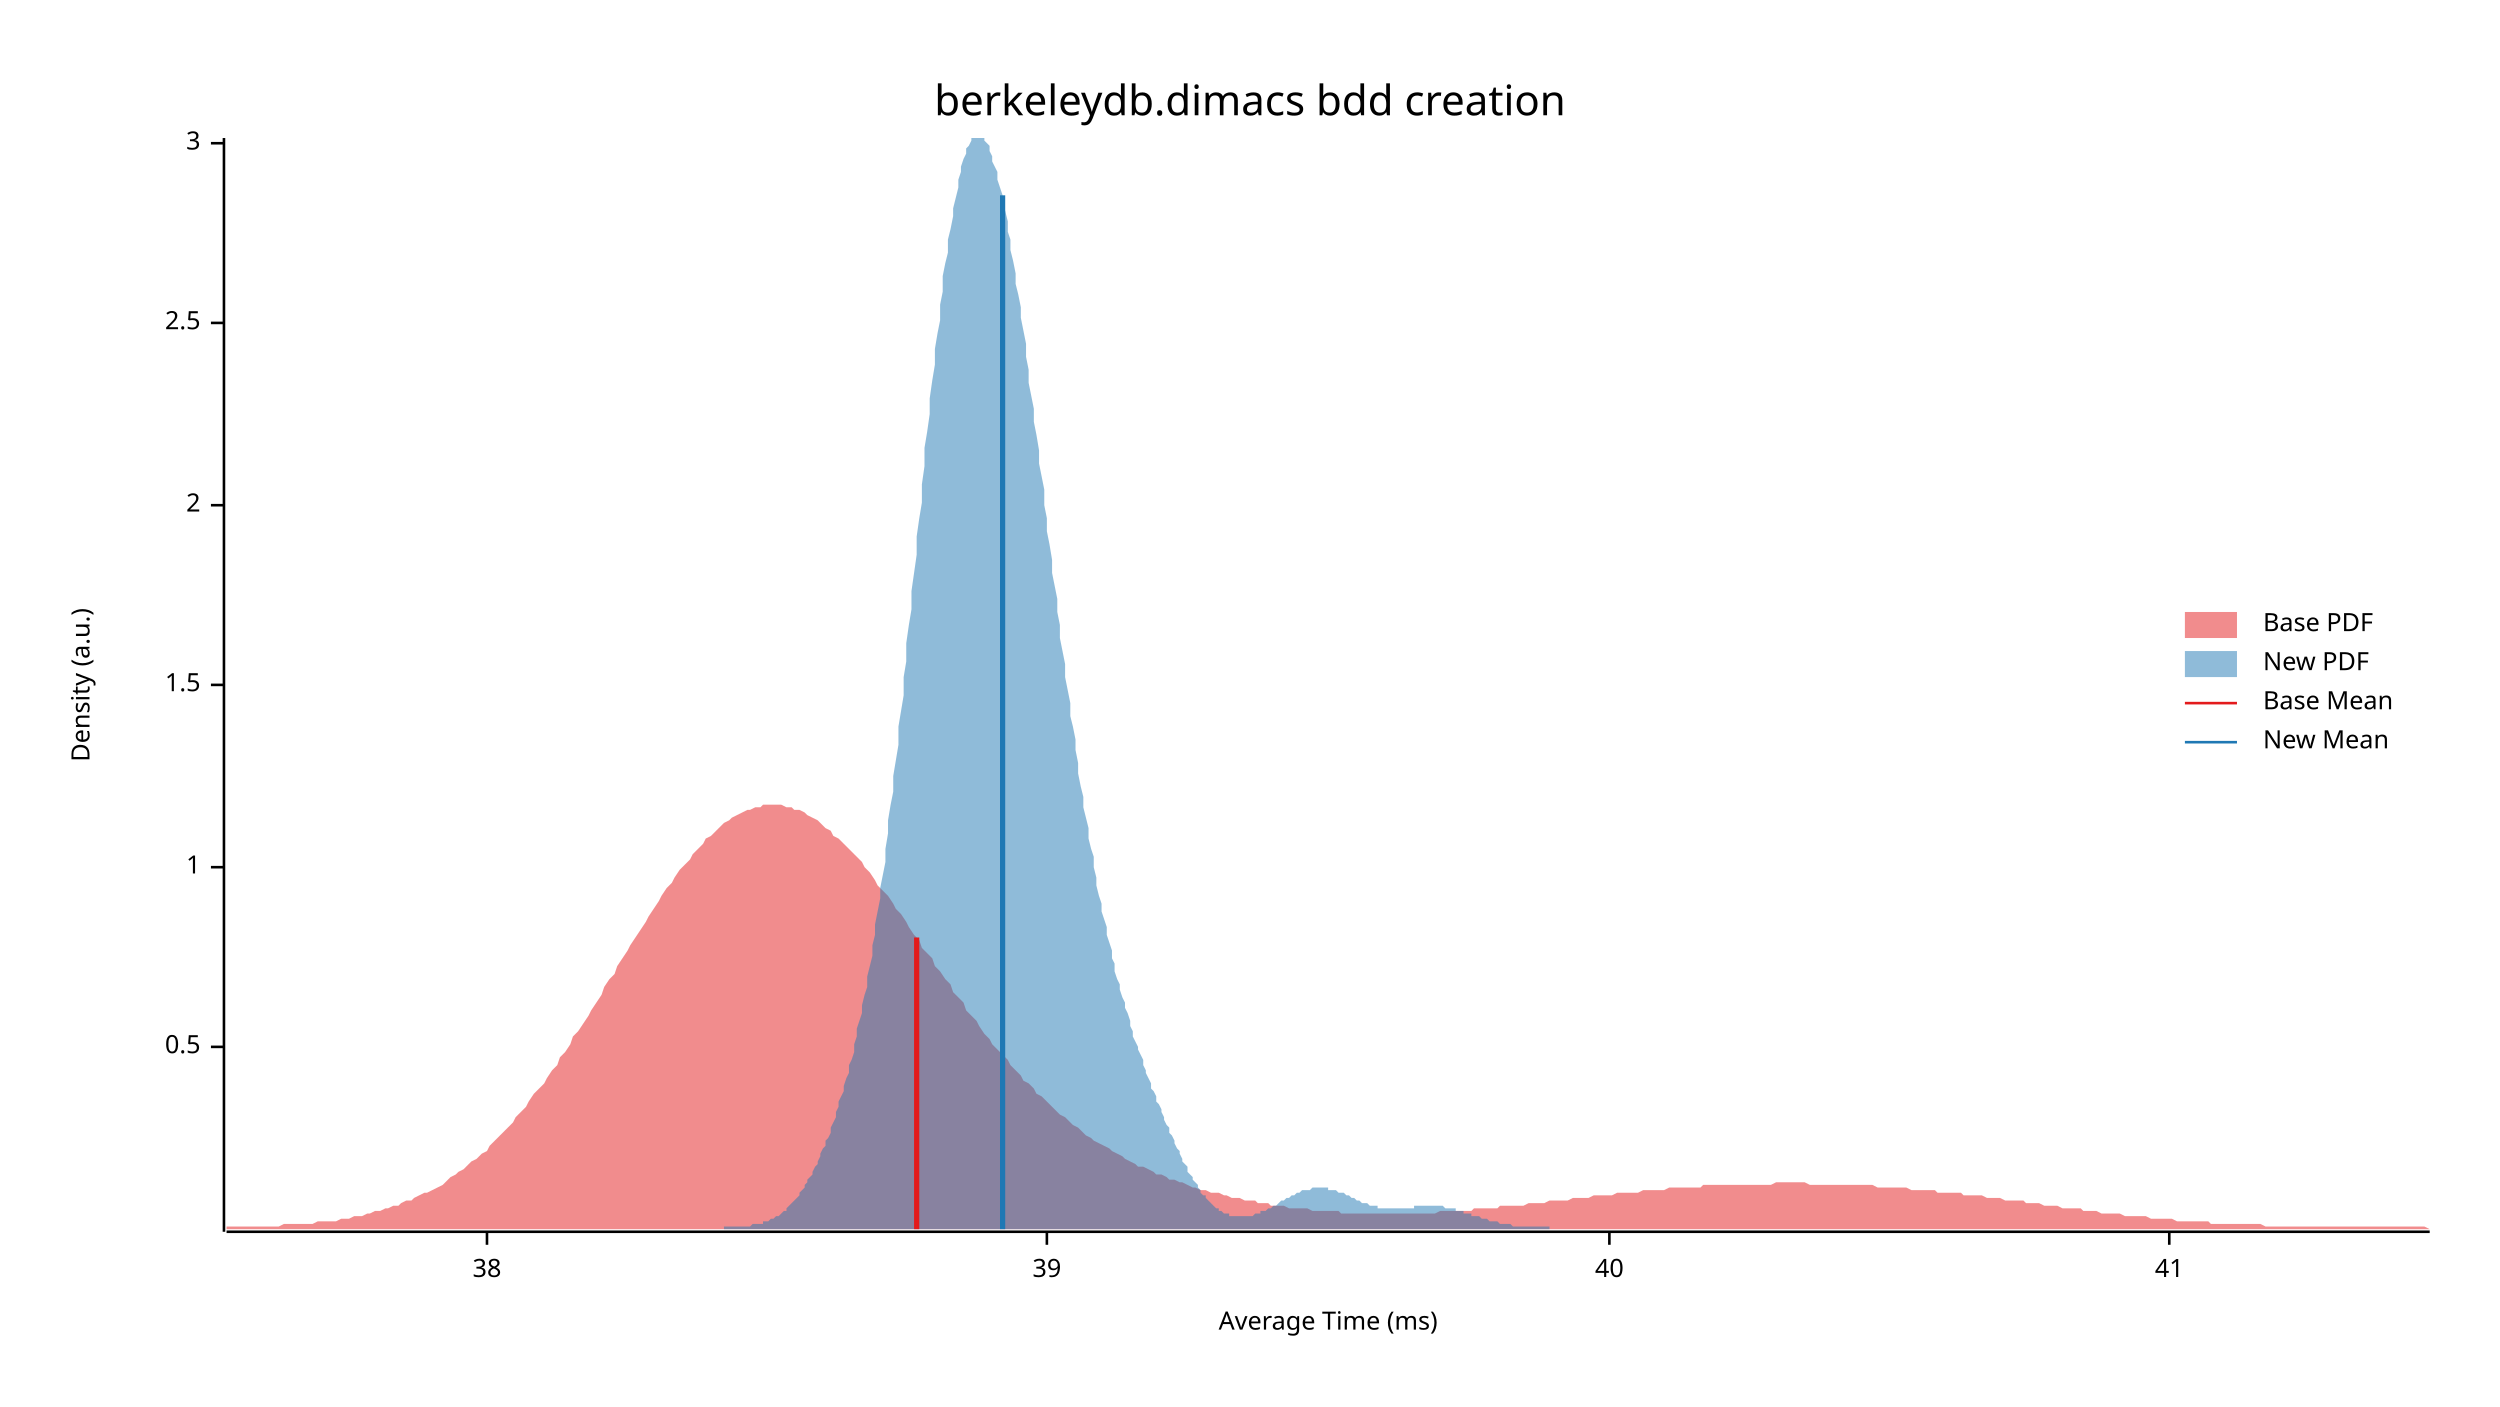
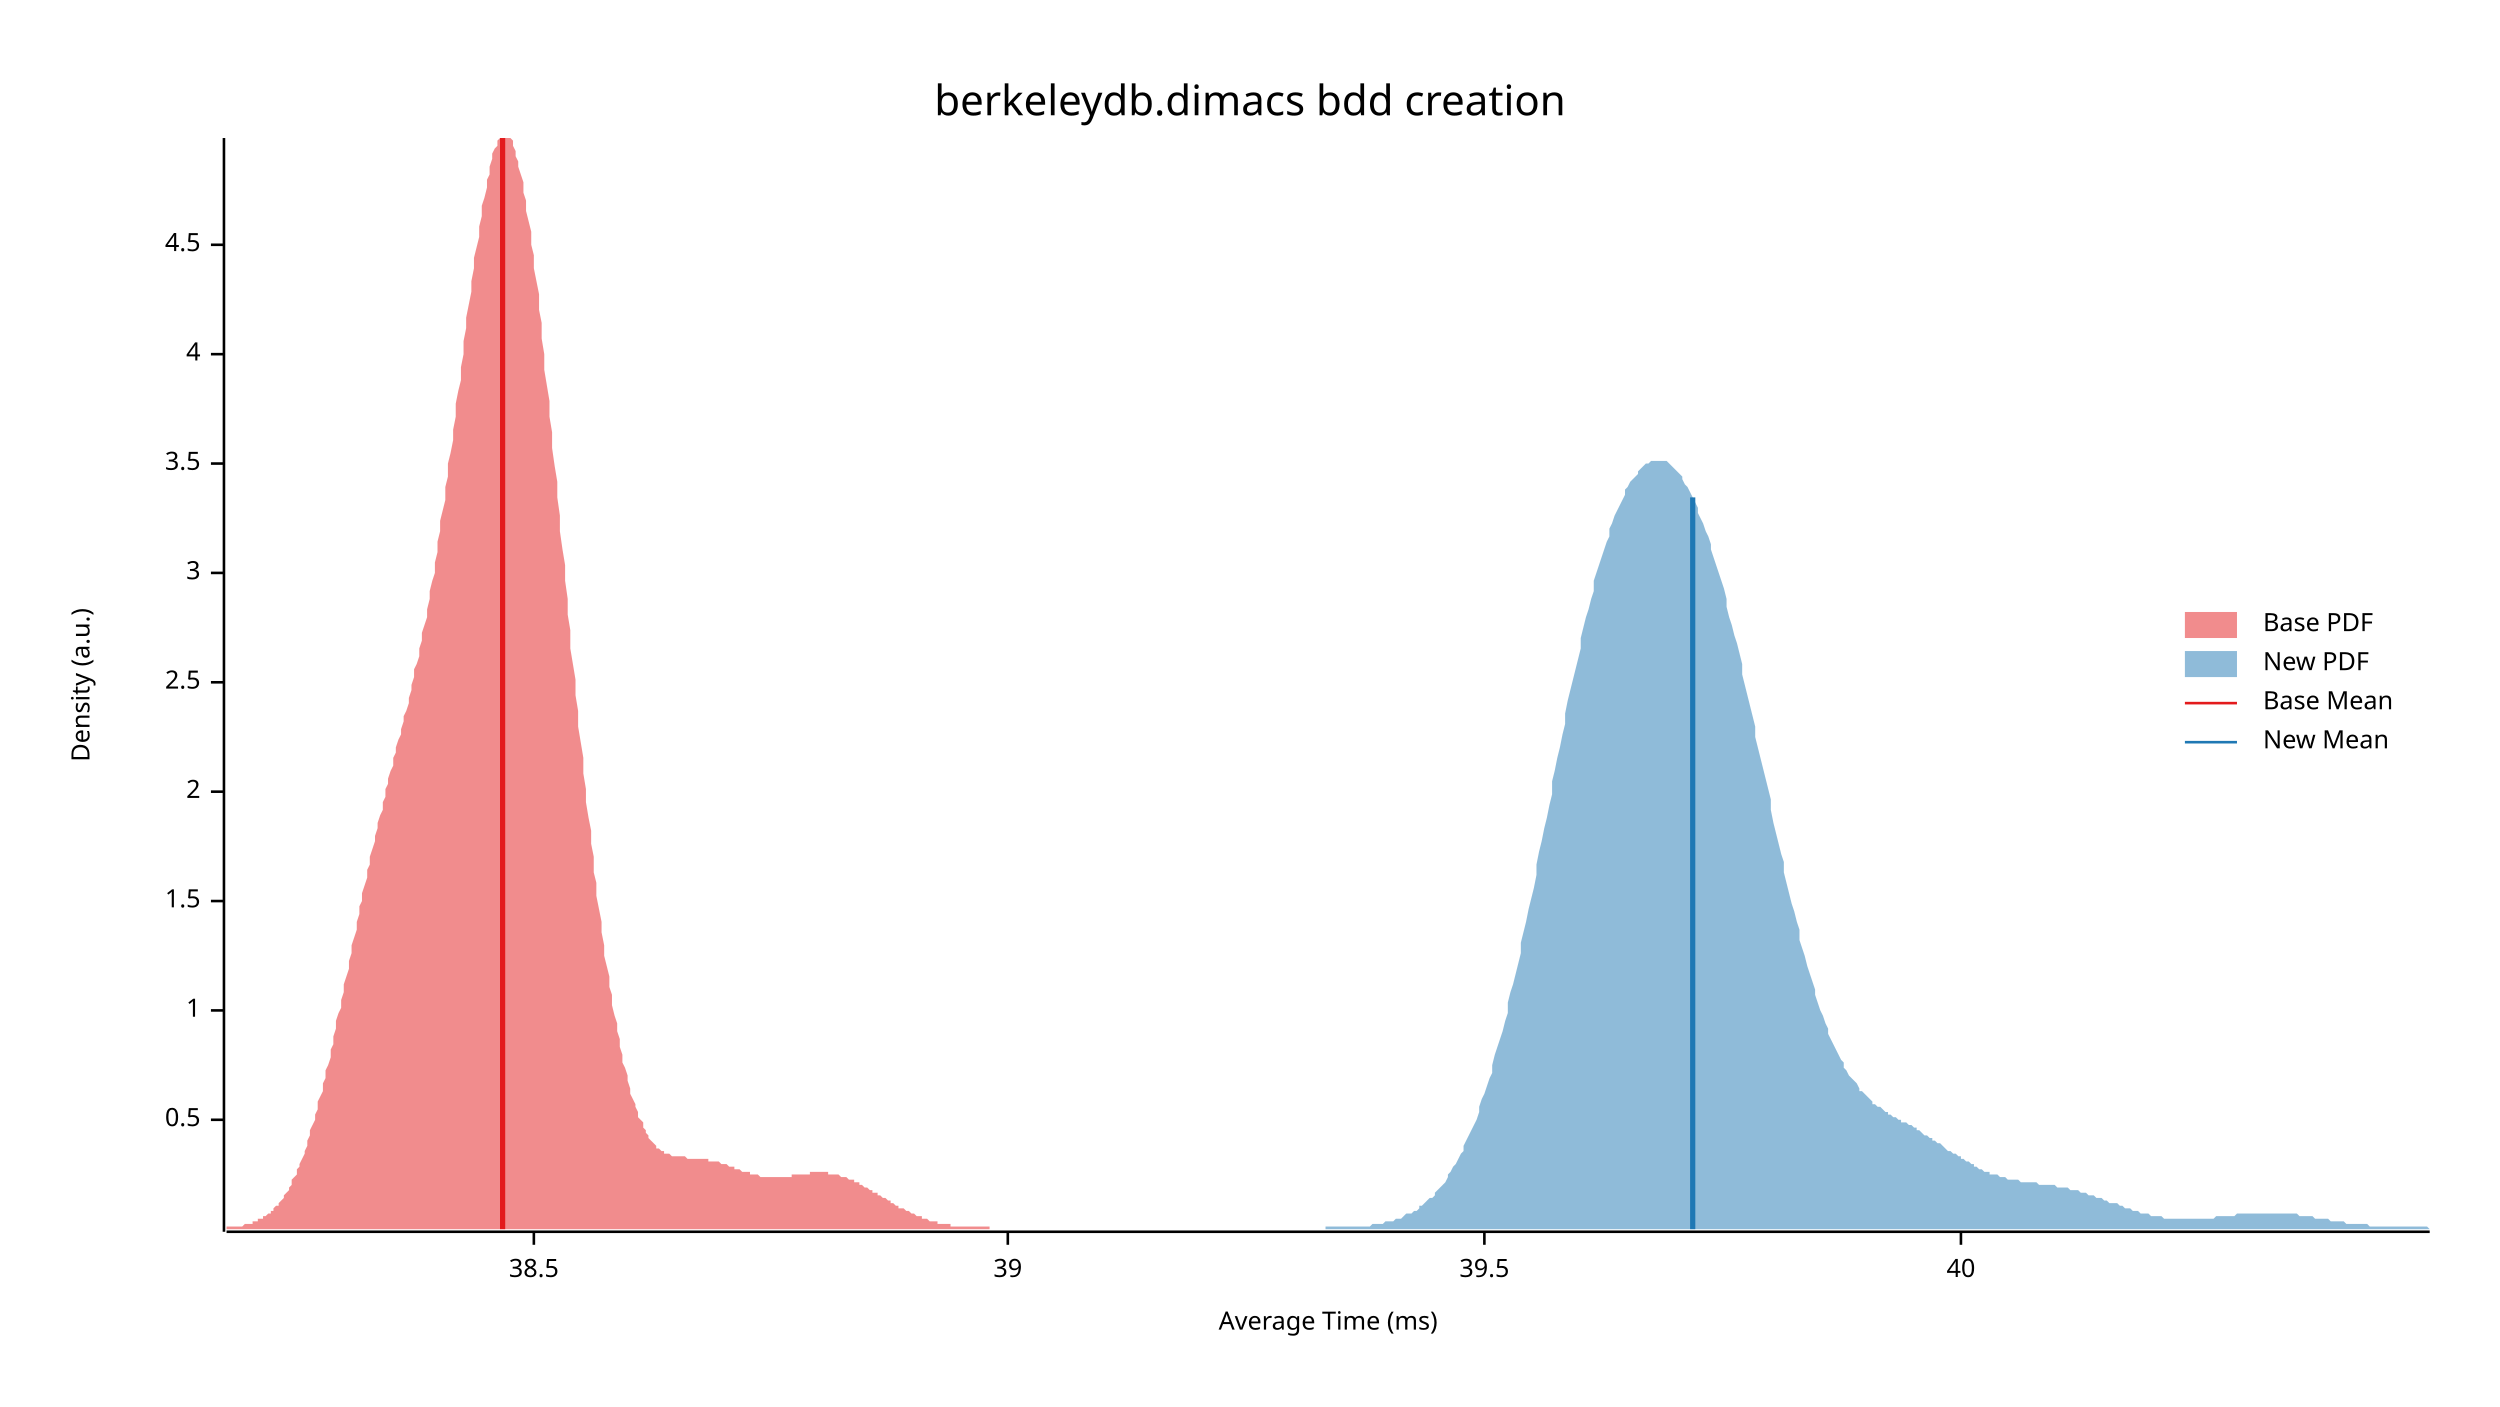
<svg xmlns="http://www.w3.org/2000/svg" width="960" height="540" viewBox="0 0 960 540">
  <text x="480" y="32" dy="0.76em" text-anchor="middle" font-family="sans-serif" font-size="16.129" opacity="1" fill="#000000">
berkeleydb.dimacs bdd creation
</text>
  <text x="27" y="263" dy="0.76em" text-anchor="middle" font-family="sans-serif" font-size="9.677" opacity="1" fill="#000000" transform="rotate(270, 27, 263)">
Density (a.u.)
</text>
  <text x="510" y="513" dy="-0.5ex" text-anchor="middle" font-family="sans-serif" font-size="9.677" opacity="1" fill="#000000">
Average Time (ms)
</text>
  <polyline fill="none" opacity="1" stroke="#000000" stroke-width="1" points="86,53 86,473 " />
-   <text x="77" y="402" dy="0.5ex" text-anchor="end" font-family="sans-serif" font-size="9.677" opacity="1" fill="#000000">
+   <text x="77" y="430" dy="0.5ex" text-anchor="end" font-family="sans-serif" font-size="9.677" opacity="1" fill="#000000">
0.5
</text>
-   <polyline fill="none" opacity="1" stroke="#000000" stroke-width="1" points="81,402 86,402 " />
-   <text x="77" y="333" dy="0.5ex" text-anchor="end" font-family="sans-serif" font-size="9.677" opacity="1" fill="#000000">
+   <polyline fill="none" opacity="1" stroke="#000000" stroke-width="1" points="81,430 86,430 " />
+   <text x="77" y="388" dy="0.5ex" text-anchor="end" font-family="sans-serif" font-size="9.677" opacity="1" fill="#000000">
1
</text>
-   <polyline fill="none" opacity="1" stroke="#000000" stroke-width="1" points="81,333 86,333 " />
-   <text x="77" y="263" dy="0.5ex" text-anchor="end" font-family="sans-serif" font-size="9.677" opacity="1" fill="#000000">
+   <polyline fill="none" opacity="1" stroke="#000000" stroke-width="1" points="81,388 86,388 " />
+   <text x="77" y="346" dy="0.5ex" text-anchor="end" font-family="sans-serif" font-size="9.677" opacity="1" fill="#000000">
1.5
</text>
-   <polyline fill="none" opacity="1" stroke="#000000" stroke-width="1" points="81,263 86,263 " />
-   <text x="77" y="194" dy="0.5ex" text-anchor="end" font-family="sans-serif" font-size="9.677" opacity="1" fill="#000000">
+   <polyline fill="none" opacity="1" stroke="#000000" stroke-width="1" points="81,346 86,346 " />
+   <text x="77" y="304" dy="0.5ex" text-anchor="end" font-family="sans-serif" font-size="9.677" opacity="1" fill="#000000">
2
</text>
-   <polyline fill="none" opacity="1" stroke="#000000" stroke-width="1" points="81,194 86,194 " />
-   <text x="77" y="124" dy="0.5ex" text-anchor="end" font-family="sans-serif" font-size="9.677" opacity="1" fill="#000000">
+   <polyline fill="none" opacity="1" stroke="#000000" stroke-width="1" points="81,304 86,304 " />
+   <text x="77" y="262" dy="0.5ex" text-anchor="end" font-family="sans-serif" font-size="9.677" opacity="1" fill="#000000">
2.5
</text>
-   <polyline fill="none" opacity="1" stroke="#000000" stroke-width="1" points="81,124 86,124 " />
-   <text x="77" y="55" dy="0.5ex" text-anchor="end" font-family="sans-serif" font-size="9.677" opacity="1" fill="#000000">
+   <polyline fill="none" opacity="1" stroke="#000000" stroke-width="1" points="81,262 86,262 " />
+   <text x="77" y="220" dy="0.5ex" text-anchor="end" font-family="sans-serif" font-size="9.677" opacity="1" fill="#000000">
3
</text>
-   <polyline fill="none" opacity="1" stroke="#000000" stroke-width="1" points="81,55 86,55 " />
+   <polyline fill="none" opacity="1" stroke="#000000" stroke-width="1" points="81,220 86,220 " />
+   <text x="77" y="178" dy="0.5ex" text-anchor="end" font-family="sans-serif" font-size="9.677" opacity="1" fill="#000000">
+ 3.5
+ </text>
+   <polyline fill="none" opacity="1" stroke="#000000" stroke-width="1" points="81,178 86,178 " />
+   <text x="77" y="136" dy="0.5ex" text-anchor="end" font-family="sans-serif" font-size="9.677" opacity="1" fill="#000000">
+ 4
+ </text>
+   <polyline fill="none" opacity="1" stroke="#000000" stroke-width="1" points="81,136 86,136 " />
+   <text x="77" y="94" dy="0.5ex" text-anchor="end" font-family="sans-serif" font-size="9.677" opacity="1" fill="#000000">
+ 4.5
+ </text>
+   <polyline fill="none" opacity="1" stroke="#000000" stroke-width="1" points="81,94 86,94 " />
  <polyline fill="none" opacity="1" stroke="#000000" stroke-width="1" points="87,473 933,473 " />
-   <text x="187" y="483" dy="0.76em" text-anchor="middle" font-family="sans-serif" font-size="9.677" opacity="1" fill="#000000">
- 38
+   <text x="205" y="483" dy="0.76em" text-anchor="middle" font-family="sans-serif" font-size="9.677" opacity="1" fill="#000000">
+ 38.5
</text>
-   <polyline fill="none" opacity="1" stroke="#000000" stroke-width="1" points="187,473 187,478 " />
-   <text x="402" y="483" dy="0.76em" text-anchor="middle" font-family="sans-serif" font-size="9.677" opacity="1" fill="#000000">
+   <polyline fill="none" opacity="1" stroke="#000000" stroke-width="1" points="205,473 205,478 " />
+   <text x="387" y="483" dy="0.76em" text-anchor="middle" font-family="sans-serif" font-size="9.677" opacity="1" fill="#000000">
39
</text>
-   <polyline fill="none" opacity="1" stroke="#000000" stroke-width="1" points="402,473 402,478 " />
-   <text x="618" y="483" dy="0.76em" text-anchor="middle" font-family="sans-serif" font-size="9.677" opacity="1" fill="#000000">
+   <polyline fill="none" opacity="1" stroke="#000000" stroke-width="1" points="387,473 387,478 " />
+   <text x="570" y="483" dy="0.76em" text-anchor="middle" font-family="sans-serif" font-size="9.677" opacity="1" fill="#000000">
+ 39.5
+ </text>
+   <polyline fill="none" opacity="1" stroke="#000000" stroke-width="1" points="570,473 570,478 " />
+   <text x="753" y="483" dy="0.76em" text-anchor="middle" font-family="sans-serif" font-size="9.677" opacity="1" fill="#000000">
40
</text>
-   <polyline fill="none" opacity="1" stroke="#000000" stroke-width="1" points="618,473 618,478 " />
-   <text x="833" y="483" dy="0.76em" text-anchor="middle" font-family="sans-serif" font-size="9.677" opacity="1" fill="#000000">
- 41
- </text>
-   <polyline fill="none" opacity="1" stroke="#000000" stroke-width="1" points="833,473 833,478 " />
-   <polygon opacity="0.5" fill="#E31A1C" points="87,471 88,471 90,471 92,471 93,471 95,471 97,471 98,471 100,471 102,471 103,471 105,471 107,471 109,470 110,470 112,470 114,470 115,470 117,470 119,470 120,470 122,469 124,469 125,469 127,469 129,469 131,468 132,468 134,468 136,467 137,467 139,467 141,466 142,466 144,465 146,465 148,464 149,464 151,463 153,463 154,462 156,461 158,461 159,460 161,459 163,458 164,458 166,457 168,456 170,455 171,454 173,452 175,451 176,450 178,449 180,447 181,446 183,445 185,443 187,442 188,440 190,438 192,436 193,435 195,433 197,431 198,429 200,427 202,425 203,423 205,420 207,418 209,416 210,414 212,411 214,409 215,406 217,404 219,401 220,398 222,396 224,393 226,390 227,388 229,385 231,382 232,379 234,376 236,374 237,371 239,368 241,365 242,363 244,360 246,357 248,354 249,352 251,349 253,346 254,344 256,341 258,339 259,337 261,334 263,332 265,330 266,328 268,326 270,324 271,322 273,321 275,319 276,318 278,316 280,315 281,314 283,313 285,312 287,311 288,311 290,310 292,310 293,309 295,309 297,309 298,309 300,309 302,310 304,310 305,311 307,311 309,312 310,313 312,314 314,315 315,316 317,318 319,319 320,321 322,322 324,324 326,326 327,327 329,329 331,331 332,333 334,335 336,338 337,340 339,342 341,344 343,347 344,349 346,351 348,354 349,356 351,359 353,361 354,364 356,366 358,368 359,371 361,373 363,376 365,378 366,381 368,383 370,385 371,388 373,390 375,392 376,394 378,397 380,399 381,401 383,403 385,405 387,407 388,409 390,411 392,413 393,415 395,416 397,418 398,420 400,421 402,423 404,425 405,426 407,428 409,429 410,430 412,432 414,433 415,434 417,436 419,437 420,438 422,439 424,440 426,441 427,442 429,443 431,444 432,445 434,446 436,447 437,448 439,448 441,449 443,450 444,451 446,451 448,452 449,453 451,453 453,454 454,454 456,455 458,456 459,456 461,457 463,457 465,458 466,458 468,458 470,459 471,459 473,460 475,460 476,460 478,461 480,461 482,461 483,462 485,462 487,462 488,463 490,463 492,463 493,463 495,464 497,464 498,464 500,464 502,464 504,465 505,465 507,465 509,465 510,465 512,465 514,465 515,466 517,466 519,466 521,466 522,466 524,466 526,466 527,466 529,466 531,466 532,466 534,466 536,466 537,466 539,466 541,466 543,466 544,466 546,466 548,466 549,466 551,466 553,465 554,465 556,465 558,465 560,465 561,465 563,465 565,465 566,464 568,464 570,464 571,464 573,464 575,464 576,463 578,463 580,463 582,463 583,463 585,463 587,462 588,462 590,462 592,462 593,462 595,461 597,461 599,461 600,461 602,461 604,460 605,460 607,460 609,460 610,460 612,459 614,459 615,459 617,459 619,459 621,458 622,458 624,458 626,458 627,458 629,458 631,457 632,457 634,457 636,457 638,457 639,457 641,456 643,456 644,456 646,456 648,456 649,456 651,456 653,456 654,455 656,455 658,455 660,455 661,455 663,455 665,455 666,455 668,455 670,455 671,455 673,455 675,455 676,455 678,455 680,455 682,454 683,454 685,454 687,454 688,454 690,454 692,454 693,454 695,455 697,455 699,455 700,455 702,455 704,455 705,455 707,455 709,455 710,455 712,455 714,455 715,455 717,455 719,455 721,456 722,456 724,456 726,456 727,456 729,456 731,456 732,456 734,457 736,457 738,457 739,457 741,457 743,457 744,458 746,458 748,458 749,458 751,458 753,458 754,459 756,459 758,459 760,459 761,459 763,460 765,460 766,460 768,460 770,461 771,461 773,461 775,461 777,461 778,462 780,462 782,462 783,462 785,463 787,463 788,463 790,463 792,464 793,464 795,464 797,464 799,464 800,465 802,465 804,465 805,465 807,466 809,466 810,466 812,466 814,466 816,467 817,467 819,467 821,467 822,467 824,467 826,468 827,468 829,468 831,468 832,468 834,468 836,469 838,469 839,469 841,469 843,469 844,469 846,469 848,469 849,470 851,470 853,470 855,470 856,470 858,470 860,470 861,470 863,470 865,470 866,470 868,470 870,471 871,471 873,471 875,471 877,471 878,471 880,471 882,471 883,471 885,471 887,471 888,471 890,471 892,471 894,471 895,471 897,471 899,471 900,471 902,471 904,471 905,471 907,471 909,471 910,471 912,471 914,471 916,471 917,471 919,471 921,471 922,471 924,471 926,471 927,471 929,471 931,471 933,472 933,472 87,472 " />
-   <polygon opacity="0.5" fill="#1F78B4" points="278,471 279,471 279,471 280,471 281,471 281,471 282,471 282,471 283,471 284,471 284,471 285,471 286,471 286,471 287,471 288,471 288,471 289,470 289,470 290,470 291,470 291,470 292,470 293,470 293,469 294,469 295,469 295,469 296,468 296,468 297,468 298,467 298,467 299,467 300,466 300,466 301,465 302,465 302,464 303,463 303,463 304,462 305,461 305,461 306,460 307,459 307,458 308,457 309,456 309,455 310,454 310,453 311,452 312,451 312,450 313,448 314,447 314,446 315,444 315,443 316,441 317,440 317,438 318,437 319,435 319,433 320,431 321,429 321,427 322,425 322,423 323,421 324,419 324,417 325,414 326,412 326,409 327,407 328,404 328,401 329,398 329,395 330,392 331,389 331,386 332,382 333,379 333,375 334,371 335,367 335,363 336,359 336,355 337,350 338,345 338,341 339,336 340,331 340,326 341,320 341,315 342,309 343,304 343,298 344,292 345,286 345,279 346,273 347,267 347,260 348,254 348,247 349,240 350,234 350,227 351,220 352,213 352,206 353,199 354,193 354,186 355,179 355,172 356,166 357,159 357,153 358,146 359,140 359,134 360,128 361,123 361,117 362,112 362,106 363,101 364,97 364,92 365,88 366,83 366,80 367,76 368,72 368,69 369,66 369,64 370,61 371,59 371,57 372,56 373,54 373,53 374,53 374,53 375,53 376,53 376,53 377,53 378,53 378,54 379,55 380,56 380,58 381,60 381,62 382,64 383,66 383,69 384,72 385,75 385,78 386,81 387,85 387,89 388,92 388,96 389,100 390,105 390,109 391,113 392,118 392,122 393,127 394,132 394,137 395,142 395,147 396,152 397,157 397,162 398,167 399,173 399,178 400,183 401,188 401,194 402,199 402,204 403,209 404,215 404,220 405,225 406,230 406,235 407,240 407,245 408,250 409,255 409,260 410,265 411,270 411,275 412,279 413,284 413,288 414,293 414,297 415,302 416,306 416,310 417,314 418,318 418,322 419,326 420,329 420,333 421,337 421,340 422,344 423,347 423,350 424,353 425,356 425,359 426,362 427,365 427,368 428,370 428,373 429,376 430,378 430,380 431,383 432,385 432,387 433,389 434,392 434,394 435,396 435,398 436,400 437,402 437,403 438,405 439,407 439,409 440,411 440,412 441,414 442,416 442,418 443,419 444,421 444,423 445,424 446,426 446,427 447,429 447,430 448,432 449,433 449,435 450,436 451,438 451,439 452,441 453,442 453,443 454,445 454,446 455,447 456,448 456,450 457,451 458,452 458,453 459,454 460,455 460,456 461,457 461,458 462,459 463,459 463,460 464,461 465,462 465,462 466,463 466,463 467,464 468,464 468,465 469,465 470,466 470,466 471,466 472,466 472,467 473,467 473,467 474,467 475,467 475,467 476,467 477,467 477,467 478,467 479,467 479,467 480,467 480,467 481,467 482,466 482,466 483,466 484,466 484,465 485,465 486,465 486,465 487,464 487,464 488,464 489,463 489,463 490,463 491,462 491,462 492,461 493,461 493,461 494,460 494,460 495,460 496,459 496,459 497,459 498,458 498,458 499,458 499,458 500,457 501,457 501,457 502,457 503,457 503,457 504,456 505,456 505,456 506,456 506,456 507,456 508,456 508,456 509,456 510,456 510,457 511,457 512,457 512,457 513,457 513,457 514,458 515,458 515,458 516,458 517,459 517,459 518,459 519,460 519,460 520,460 520,460 521,461 522,461 522,461 523,462 524,462 524,462 525,462 526,463 526,463 527,463 527,463 528,463 529,463 529,464 530,464 531,464 531,464 532,464 532,464 533,464 534,464 534,464 535,464 536,464 536,464 537,464 538,464 538,464 539,464 539,464 540,464 541,464 541,464 542,464 543,464 543,463 544,463 545,463 545,463 546,463 546,463 547,463 548,463 548,463 549,463 550,463 550,463 551,463 552,463 552,463 553,463 553,463 554,463 555,464 555,464 556,464 557,464 557,464 558,464 559,464 559,465 560,465 560,465 561,465 562,465 562,466 563,466 564,466 564,466 565,466 565,467 566,467 567,467 567,467 568,467 569,468 569,468 570,468 571,468 571,468 572,469 572,469 573,469 574,469 574,469 575,469 576,470 576,470 577,470 578,470 578,470 579,470 579,470 580,470 581,471 581,471 582,471 583,471 583,471 584,471 585,471 585,471 586,471 586,471 587,471 588,471 588,471 589,471 590,471 590,471 591,471 592,471 592,471 593,471 593,471 594,471 595,471 595,472 278,472 " />
-   <polyline fill="none" opacity="1" stroke="#E31A1C" stroke-width="2" points="352,472 352,360 " />
-   <polyline fill="none" opacity="1" stroke="#1F78B4" stroke-width="2" points="385,472 385,75 " />
+   <polyline fill="none" opacity="1" stroke="#000000" stroke-width="1" points="753,473 753,478 " />
+   <polygon opacity="0.5" fill="#E31A1C" points="87,471 87,471 88,471 88,471 89,471 89,471 90,471 91,471 91,471 92,471 92,471 93,471 94,470 94,470 95,470 95,470 96,470 97,470 97,469 98,469 98,469 99,469 99,468 100,468 101,468 101,467 102,467 102,467 103,466 104,466 104,465 105,465 105,464 106,463 107,463 107,462 108,461 108,461 109,460 109,459 110,458 111,457 111,456 112,455 112,453 113,452 114,451 114,449 115,448 115,447 116,445 117,443 117,442 118,440 118,438 119,436 119,434 120,432 121,430 121,428 122,426 122,423 123,421 124,419 124,416 125,414 125,411 126,409 127,406 127,403 128,401 128,398 129,395 129,392 130,389 131,387 131,384 132,381 132,378 133,375 134,372 134,369 135,366 135,363 136,360 137,357 137,354 138,351 138,348 139,346 139,343 140,340 141,337 141,334 142,332 142,329 143,326 144,323 144,321 145,318 145,316 146,313 147,311 147,308 148,306 148,303 149,301 149,299 150,296 151,294 151,291 152,289 152,287 153,284 154,282 154,280 155,277 155,275 156,273 157,270 157,268 158,265 158,263 159,260 159,257 160,255 161,252 161,249 162,246 162,243 163,240 164,237 164,234 165,230 165,227 166,223 167,220 167,216 168,212 168,208 169,204 169,200 170,196 171,192 171,187 172,183 172,178 173,174 174,169 174,165 175,160 175,155 176,150 177,146 177,141 178,136 178,131 179,126 179,122 180,117 181,112 181,108 182,103 182,99 183,95 184,91 184,87 185,83 185,79 186,76 187,72 187,69 188,67 188,64 189,61 189,59 190,57 191,56 191,54 192,53 192,53 193,53 194,53 194,53 195,53 195,53 196,53 197,54 197,56 198,58 198,60 199,62 199,64 200,67 201,70 201,74 202,77 202,81 203,85 204,89 204,94 205,98 205,103 206,108 207,113 207,119 208,124 208,130 209,136 209,142 210,148 211,154 211,160 212,166 212,172 213,179 214,185 214,191 215,198 215,204 216,211 217,217 217,223 218,230 218,236 219,242 219,249 220,255 221,261 221,267 222,273 222,279 223,285 224,291 224,297 225,303 225,308 226,314 227,319 227,324 228,329 228,335 229,339 229,344 230,349 231,354 231,358 232,363 232,367 233,371 234,375 234,379 235,382 235,386 236,390 237,393 237,396 238,399 238,402 239,405 239,408 240,410 241,413 241,415 242,418 242,420 243,422 244,424 244,425 245,427 245,429 246,430 247,431 247,433 248,434 248,435 249,436 249,437 250,438 251,439 251,439 252,440 252,441 253,441 254,442 254,442 255,442 255,443 256,443 257,443 257,443 258,444 258,444 259,444 259,444 260,444 261,444 261,444 262,444 262,444 263,444 264,445 264,445 265,445 265,445 266,445 267,445 267,445 268,445 268,445 269,445 270,445 270,445 271,445 271,445 272,445 272,446 273,446 274,446 274,446 275,446 275,446 276,446 277,447 277,447 278,447 278,447 279,447 280,448 280,448 281,448 281,448 282,448 282,449 283,449 284,449 284,449 285,450 285,450 286,450 287,450 287,450 288,450 288,451 289,451 290,451 290,451 291,451 291,451 292,452 292,452 293,452 294,452 294,452 295,452 295,452 296,452 297,452 297,452 298,452 298,452 299,452 300,452 300,452 301,452 301,452 302,452 302,452 303,452 304,452 304,451 305,451 305,451 306,451 307,451 307,451 308,451 308,451 309,451 310,451 310,451 311,451 311,450 312,450 312,450 313,450 314,450 314,450 315,450 315,450 316,450 317,450 317,450 318,450 318,451 319,451 320,451 320,451 321,451 321,451 322,451 322,451 323,452 324,452 324,452 325,452 325,452 326,453 327,453 327,453 328,453 328,454 329,454 330,454 330,455 331,455 331,455 332,456 332,456 333,456 334,457 334,457 335,457 335,458 336,458 337,458 337,459 338,459 338,459 339,460 340,460 340,460 341,461 341,461 342,461 342,462 343,462 344,463 344,463 345,463 345,464 346,464 347,464 347,464 348,465 348,465 349,465 350,466 350,466 351,466 351,466 352,467 352,467 353,467 354,467 354,468 355,468 355,468 356,468 357,469 357,469 358,469 358,469 359,469 360,469 360,470 361,470 361,470 362,470 362,470 363,470 364,470 364,470 365,470 365,471 366,471 367,471 367,471 368,471 368,471 369,471 370,471 370,471 371,471 371,471 372,471 372,471 373,471 374,471 374,471 375,471 375,471 376,471 377,471 377,471 378,471 378,471 379,471 380,471 380,471 380,472 87,472 " />
+   <polygon opacity="0.5" fill="#1F78B4" points="509,471 510,471 511,471 511,471 512,471 513,471 514,471 515,471 516,471 517,471 517,471 518,471 519,471 520,471 521,471 522,471 523,471 523,471 524,471 525,471 526,471 527,470 528,470 528,470 529,470 530,470 531,470 532,469 533,469 534,469 534,469 535,469 536,468 537,468 538,468 539,467 539,467 540,466 541,466 542,466 543,465 544,465 545,464 545,463 546,463 547,462 548,461 549,460 550,460 551,459 551,458 552,457 553,456 554,455 555,454 556,452 556,451 557,450 558,448 559,447 560,445 561,443 562,442 562,440 563,438 564,436 565,434 566,432 567,430 568,427 568,425 569,422 570,420 571,417 572,414 573,412 573,409 574,405 575,402 576,399 577,396 578,392 579,389 579,385 580,381 581,378 582,374 583,370 584,366 584,362 585,358 586,354 587,349 588,345 589,341 590,336 590,332 591,327 592,323 593,318 594,314 595,309 596,305 596,300 597,296 598,291 599,287 600,282 601,278 601,274 602,269 603,265 604,261 605,257 606,253 607,249 607,245 608,241 609,237 610,234 611,230 612,227 612,223 613,220 614,217 615,214 616,211 617,208 618,206 618,203 619,201 620,198 621,196 622,194 623,192 624,190 624,188 625,187 626,185 627,184 628,183 629,182 629,181 630,180 631,179 632,178 633,178 634,177 635,177 635,177 636,177 637,177 638,177 639,177 640,177 641,178 641,178 642,179 643,180 644,181 645,182 646,183 646,184 647,186 648,187 649,189 650,191 651,193 652,195 652,197 653,199 654,201 655,204 656,206 657,209 657,211 658,214 659,217 660,220 661,223 662,226 663,230 663,233 664,237 665,240 666,244 667,247 668,251 669,255 669,259 670,263 671,267 672,271 673,275 674,279 674,283 675,287 676,291 677,295 678,299 679,303 680,307 680,311 681,316 682,320 683,324 684,328 685,331 685,335 686,339 687,343 688,347 689,350 690,354 691,357 691,361 692,364 693,367 694,371 695,374 696,377 697,380 697,382 698,385 699,388 700,390 701,393 702,395 702,397 703,399 704,401 705,403 706,405 707,407 708,408 708,410 709,411 710,413 711,414 712,415 713,416 714,418 714,419 715,419 716,420 717,421 718,422 719,423 719,424 720,424 721,425 722,425 723,426 724,427 725,427 725,428 726,428 727,429 728,429 729,430 730,430 730,431 731,431 732,431 733,432 734,432 735,433 736,433 736,434 737,434 738,435 739,436 740,436 741,437 742,437 742,438 743,438 744,439 745,439 746,440 747,441 747,441 748,442 749,442 750,443 751,443 752,444 753,444 753,445 754,445 755,446 756,446 757,447 758,447 758,448 759,448 760,449 761,449 762,450 763,450 764,450 764,451 765,451 766,451 767,451 768,452 769,452 770,452 770,452 771,453 772,453 773,453 774,453 775,453 775,453 776,454 777,454 778,454 779,454 780,454 781,454 781,454 782,454 783,455 784,455 785,455 786,455 787,455 787,455 788,455 789,455 790,456 791,456 792,456 792,456 793,456 794,456 795,457 796,457 797,457 798,457 798,457 799,458 800,458 801,458 802,459 803,459 803,459 804,459 805,460 806,460 807,460 808,461 809,461 809,461 810,462 811,462 812,462 813,462 814,463 815,463 815,463 816,464 817,464 818,464 819,465 820,465 820,465 821,465 822,466 823,466 824,466 825,466 826,467 826,467 827,467 828,467 829,467 830,467 831,468 831,468 832,468 833,468 834,468 835,468 836,468 837,468 837,468 838,468 839,468 840,468 841,468 842,468 843,468 843,468 844,468 845,468 846,468 847,468 848,468 848,468 849,468 850,468 851,467 852,467 853,467 854,467 854,467 855,467 856,467 857,467 858,467 859,466 860,466 860,466 861,466 862,466 863,466 864,466 865,466 865,466 866,466 867,466 868,466 869,466 870,466 871,466 871,466 872,466 873,466 874,466 875,466 876,466 876,466 877,466 878,466 879,466 880,466 881,466 882,466 882,466 883,467 884,467 885,467 886,467 887,467 888,467 888,467 889,468 890,468 891,468 892,468 893,468 893,468 894,468 895,469 896,469 897,469 898,469 899,469 899,469 900,469 901,470 902,470 903,470 904,470 904,470 905,470 906,470 907,470 908,470 909,470 910,471 910,471 911,471 912,471 913,471 914,471 915,471 916,471 916,471 917,471 918,471 919,471 920,471 921,471 921,471 922,471 923,471 924,471 925,471 926,471 927,471 927,471 928,471 929,471 930,471 931,471 932,471 933,472 933,472 509,472 " />
+   <polyline fill="none" opacity="1" stroke="#E31A1C" stroke-width="2" points="193,472 193,53 " />
+   <polyline fill="none" opacity="1" stroke="#1F78B4" stroke-width="2" points="650,472 650,191 " />
  <text x="869" y="235" dy="0.76em" text-anchor="start" font-family="sans-serif" font-size="9.677" opacity="1" fill="#000000">
Base PDF
</text>
  <text x="869" y="250" dy="0.76em" text-anchor="start" font-family="sans-serif" font-size="9.677" opacity="1" fill="#000000">
New PDF
</text>
  <text x="869" y="265" dy="0.76em" text-anchor="start" font-family="sans-serif" font-size="9.677" opacity="1" fill="#000000">
Base Mean
</text>
  <text x="869" y="280" dy="0.76em" text-anchor="start" font-family="sans-serif" font-size="9.677" opacity="1" fill="#000000">
New Mean
</text>
  <rect x="839" y="235" width="20" height="10" opacity="0.5" fill="#E31A1C" stroke="none" />
  <rect x="839" y="250" width="20" height="10" opacity="0.5" fill="#1F78B4" stroke="none" />
  <polyline fill="none" opacity="1" stroke="#E31A1C" stroke-width="1" points="839,270 859,270 " />
  <polyline fill="none" opacity="1" stroke="#1F78B4" stroke-width="1" points="839,285 859,285 " />
</svg>
